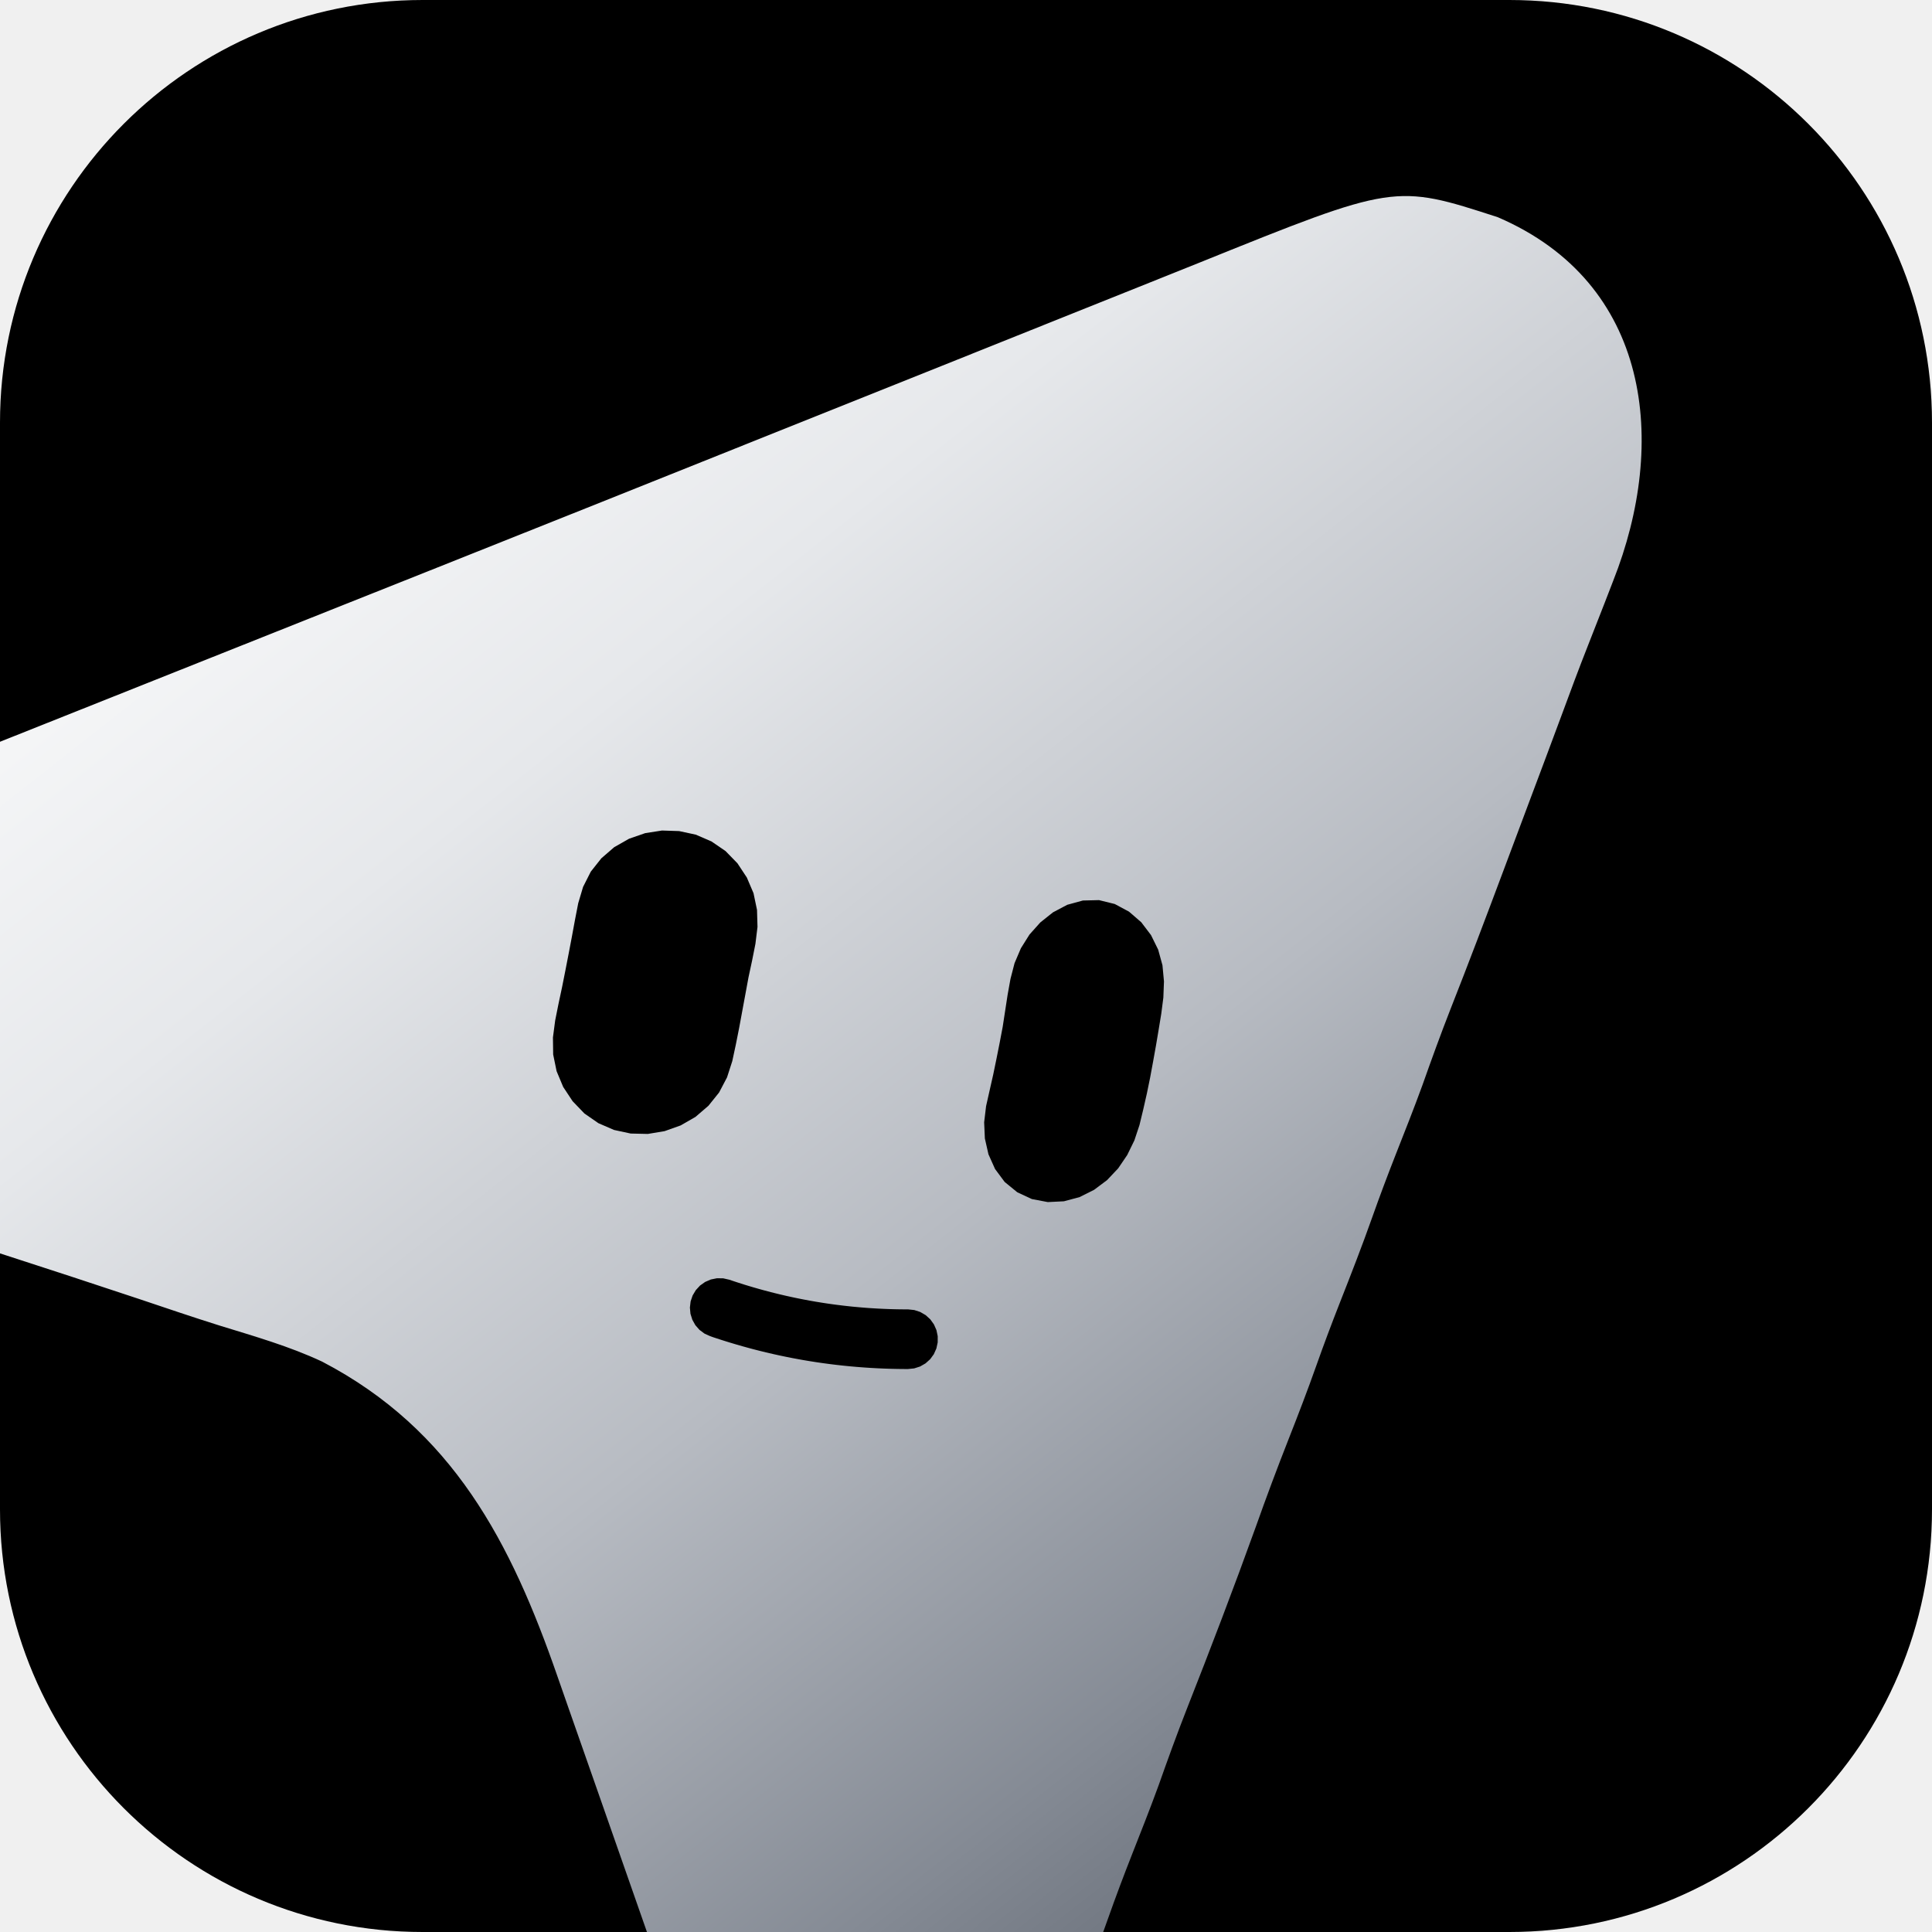
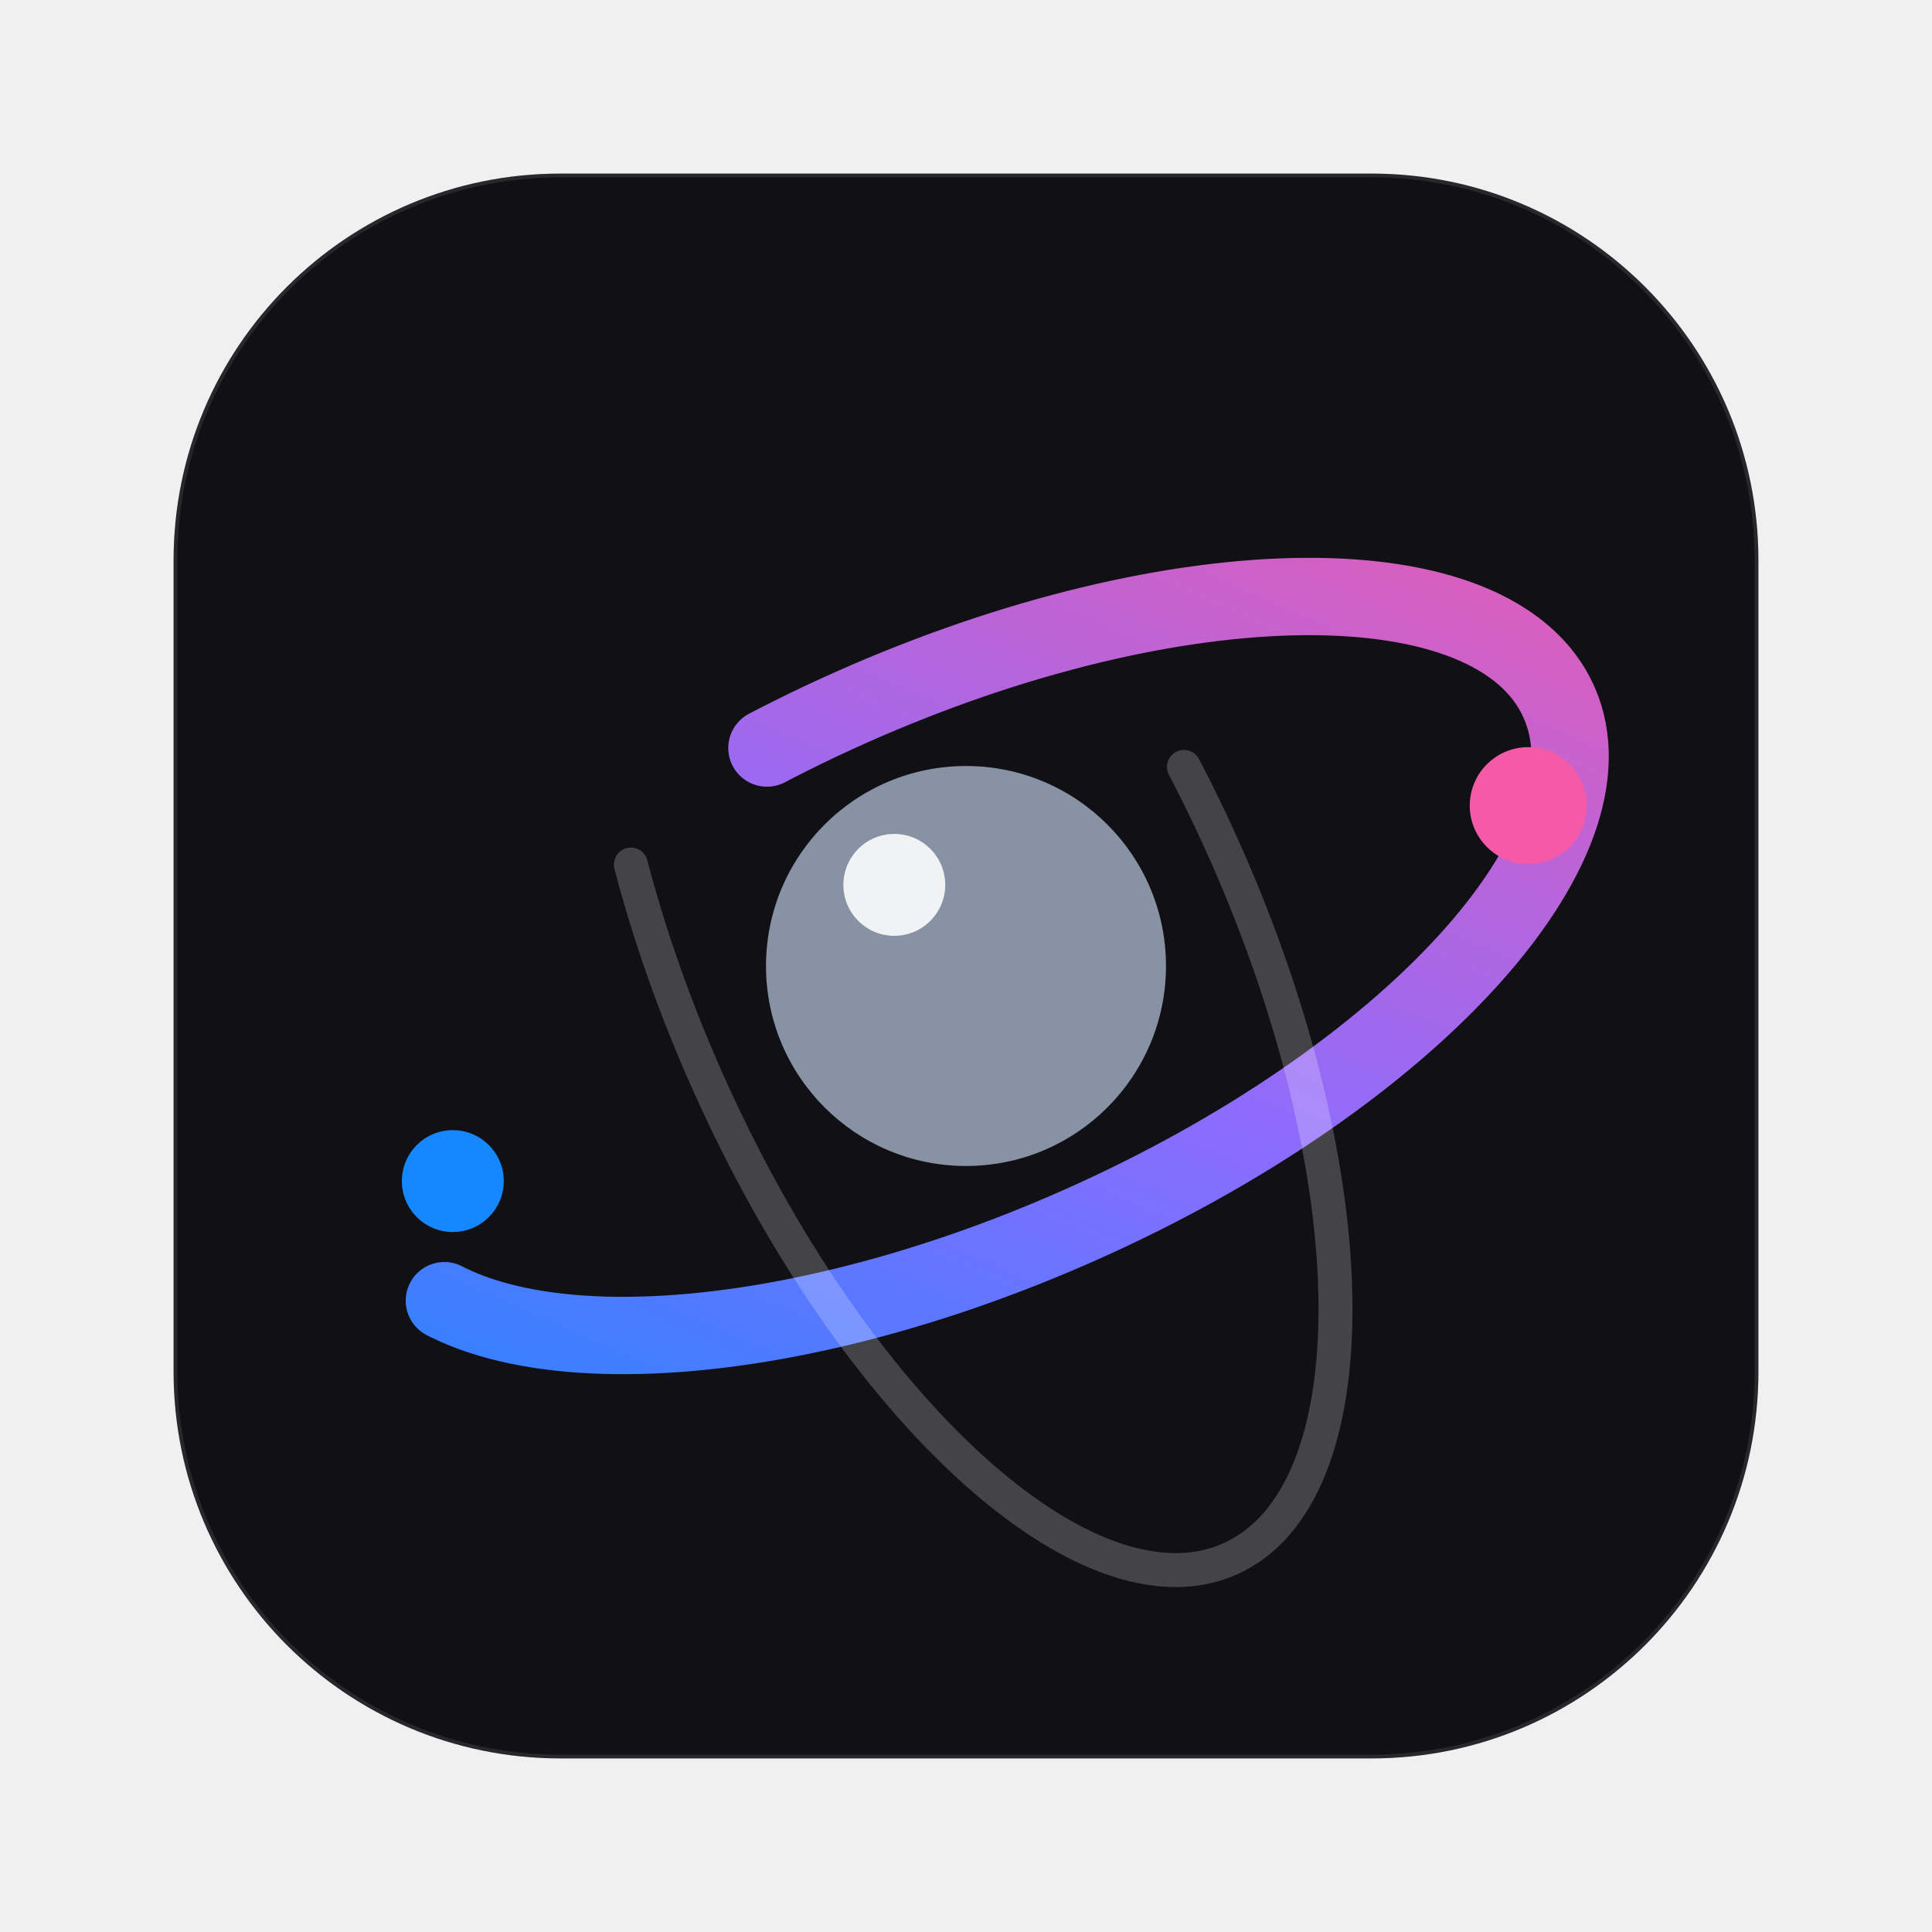
- <svg xmlns="http://www.w3.org/2000/svg" viewBox="0 0 1024 1024" role="img" aria-labelledby="title desc">
+ <svg xmlns="http://www.w3.org/2000/svg" viewBox="0 0 1024 1024" role="img" aria-labelledby="title">
  <defs>
-     <clipPath id="tile">
-       <rect width="1024" height="1024" rx="224" />
-     </clipPath>
-     <linearGradient id="mascot-grey" x1="18%" y1="10%" x2="84%" y2="94%">
-       <stop offset="0" stop-color="#FFFFFF" />
-       <stop offset="0.28" stop-color="#E6E8EB" />
-       <stop offset="0.58" stop-color="#B7BBC2" />
-       <stop offset="0.82" stop-color="#848A94" />
-       <stop offset="1" stop-color="#5B616B" />
+     <radialGradient id="bg" cx="0" cy="0" r="1" gradientTransform="translate(380 300) rotate(46) scale(820)">
+       <stop stop-color="#25242f" />
+       <stop offset=".48" stop-color="#121218" />
+       <stop offset="1" stop-color="#07070a" />
+     </radialGradient>
+     <linearGradient id="ring" x1="202" y1="786" x2="818" y2="232" gradientUnits="userSpaceOnUse">
+       <stop stop-color="#1688ff" />
+       <stop offset=".47" stop-color="#8b6cff" />
+       <stop offset="1" stop-color="#f45aa8" />
    </linearGradient>
+     <radialGradient id="core" cx="0" cy="0" r="1" gradientTransform="translate(454 433) rotate(46) scale(188)">
+       <stop stop-color="#fff" />
+       <stop offset=".62" stop-color="#dfe5f0" />
+       <stop offset="1" stop-color="#8792a4" />
+     </radialGradient>
  </defs>
-   <g clip-path="url(#tile)">
-     <rect width="1024" height="1024" fill="#000000" />
-     <path fill="url(#mascot-grey)" fill-rule="evenodd" d="M 855.02 307.86 C 853.52 311.72 852.03 315.58 850.54 319.44 C 847.65 326.93 844.71 334.40 841.76 341.87 C 836.84 354.31 832.20 366.84 827.57 379.39 C 821.95 394.57 816.25 409.71 810.56 424.86 C 805.83 437.46 801.11 450.05 796.40 462.65 C 787.38 486.76 778.27 510.81 768.83 534.76 C 763.60 548.10 758.73 561.55 753.95 575.06 C 749.45 587.42 744.60 599.64 739.78 611.88 C 735.43 622.96 731.25 634.06 727.28 645.28 C 721.93 660.40 716.12 675.31 710.24 690.23 C 705.89 701.30 701.71 712.41 697.74 723.63 C 693.08 736.80 688.09 749.80 682.97 762.80 C 676.91 778.19 671.13 793.65 665.60 809.25 C 653.91 841.70 641.59 873.92 628.95 906.00 C 623.71 919.35 618.85 932.79 614.07 946.31 C 609.57 958.67 604.72 970.89 599.90 983.13 C 595.55 994.20 591.37 1005.31 587.40 1016.53 C 553.14 1112.62 553.14 1112.62 516.31 1130.67 C 484.93 1144.17 457.26 1148.81 424.19 1137.67 C 400.29 1127.05 375.46 1112.10 364.88 1086.92 C 364.25 1085.10 363.61 1083.28 362.96 1081.41 C 362.22 1079.31 361.48 1077.21 360.72 1075.05 C 359.54 1071.62 359.54 1071.62 358.33 1068.13 C 357.48 1065.70 356.63 1063.28 355.75 1060.79 C 353.91 1055.53 352.07 1050.26 350.24 1045.00 C 347.33 1036.64 344.40 1028.28 341.47 1019.93 C 333.12 996.17 324.81 972.41 316.52 948.64 C 311.44 934.09 306.34 919.55 301.23 905.02 C 299.29 899.50 297.37 893.99 295.45 888.47 C 270.91 817.76 240.19 757.92 170.76 721.70 C 153.30 713.50 134.62 708.21 116.24 702.53 C 101.98 698.05 87.84 693.23 73.67 688.47 C 50.38 680.71 27.06 673.07 3.70 665.52 C -1.79 663.74 -7.29 661.95 -12.78 660.17 C -23.39 656.72 -34.01 653.33 -44.64 649.96 C -82.46 637.86 -119.55 625.93 -140.31 589.31 C -154.81 554.43 -162.14 524.71 -148.01 488.11 C -134.11 458.09 -112.06 437.84 -81.52 425.66 C -78.53 424.47 -75.54 423.27 -72.47 422.04 C -69.20 420.74 -65.93 419.44 -62.56 418.10 C -59.04 416.70 -55.53 415.30 -52.02 413.89 C -42.38 410.04 -32.74 406.21 -23.10 402.37 C -12.74 398.25 -2.38 394.11 7.98 389.97 C 32.87 380.04 57.78 370.12 82.69 360.20 C 94.40 355.54 106.10 350.87 117.81 346.21 C 121.30 344.82 121.30 344.82 124.87 343.40 C 129.59 341.52 134.31 339.63 139.04 337.75 C 150.99 332.99 162.93 328.23 174.88 323.47 C 177.26 322.52 179.65 321.57 182.10 320.59 C 196.72 314.77 211.34 308.95 225.96 303.13 C 287.71 278.54 349.42 253.88 411.11 229.15 C 439.23 217.88 467.36 206.64 495.49 195.39 C 518.02 186.39 540.53 177.37 563.04 168.32 C 578.42 162.13 593.81 155.98 609.20 149.84 C 618.02 146.33 626.84 142.80 635.64 139.24 C 739.26 97.41 739.26 97.41 793.85 115.12 C 875.04 150.01 884.06 234.58 855.02 307.86 Z M 350.90 440.19 L 359.96 440.49 L 368.77 442.38 L 377.08 445.97 L 384.54 451.07 L 390.86 457.56 L 395.84 465.11 L 399.38 473.41 L 401.23 482.26 L 401.49 491.28 L 400.39 500.26 L 398.62 509.16 L 396.72 518.01 L 395.08 526.90 L 393.43 535.80 L 391.79 544.69 L 390.02 553.59 L 388.12 562.44 L 385.34 571.04 L 381.13 579.05 L 375.48 586.09 L 368.61 591.99 L 360.77 596.50 L 352.25 599.53 L 343.36 601.01 L 334.29 600.80 L 325.44 598.90 L 317.18 595.32 L 309.76 590.18 L 303.48 583.64 L 298.50 576.10 L 295.01 567.75 L 293.19 558.90 L 293.07 549.88 L 294.25 540.90 L 296.02 532.05 L 297.91 523.19 L 299.68 514.30 L 301.41 505.40 L 303.10 496.51 L 304.74 487.62 L 306.47 478.72 L 309.04 470.08 L 313.13 461.99 L 318.74 454.90 L 325.57 449.00 L 333.45 444.53 L 341.97 441.58 Z M 582.49 477.08 L 590.84 479.14 L 598.39 483.19 L 604.88 488.80 L 610.06 495.62 L 613.86 503.34 L 616.13 511.60 L 616.93 520.16 L 616.60 528.76 L 615.50 537.27 L 614.11 545.75 L 612.68 554.22 L 611.16 562.69 L 609.60 571.12 L 607.87 579.55 L 605.97 587.94 L 603.95 596.29 L 601.25 604.42 L 597.46 612.18 L 592.65 619.26 L 586.75 625.50 L 579.88 630.64 L 572.21 634.48 L 563.90 636.71 L 555.35 637.13 L 546.92 635.53 L 539.16 631.91 L 532.50 626.47 L 527.40 619.60 L 523.90 611.80 L 522.00 603.41 L 521.62 594.85 L 522.64 586.30 L 524.53 577.91 L 526.43 569.52 L 528.16 561.13 L 529.84 552.70 L 531.45 544.23 L 532.75 535.75 L 534.06 527.24 L 535.58 518.81 L 537.73 510.50 L 541.10 502.58 L 545.65 495.33 L 551.38 488.92 L 558.09 483.57 L 565.67 479.56 L 573.94 477.29 Z M 376.40 708.21 L 378.08 708.79 L 379.81 709.36 L 381.54 709.92 L 383.28 710.48 L 385.01 711.02 L 386.75 711.56 L 388.49 712.08 L 390.23 712.60 L 391.97 713.10 L 393.72 713.60 L 395.46 714.08 L 397.21 714.56 L 398.96 715.03 L 400.71 715.48 L 402.47 715.93 L 404.22 716.36 L 405.98 716.79 L 407.74 717.20 L 409.50 717.61 L 411.26 718.00 L 413.02 718.39 L 414.79 718.76 L 416.56 719.13 L 418.33 719.48 L 420.10 719.83 L 421.87 720.16 L 423.65 720.49 L 425.42 720.81 L 427.20 721.11 L 428.98 721.41 L 430.76 721.69 L 432.54 721.97 L 434.33 722.23 L 436.11 722.49 L 437.90 722.73 L 439.69 722.97 L 441.48 723.19 L 443.28 723.41 L 445.07 723.61 L 446.87 723.81 L 448.66 723.99 L 450.46 724.17 L 452.26 724.33 L 454.07 724.49 L 455.87 724.63 L 457.68 724.77 L 459.48 724.89 L 461.29 725.01 L 463.10 725.11 L 464.91 725.21 L 466.73 725.29 L 468.54 725.37 L 470.36 725.43 L 472.17 725.49 L 473.99 725.53 L 475.81 725.57 L 477.63 725.59 L 479.46 725.61 L 481.24 725.61 L 481.24 725.61 L 484.53 725.28 L 487.67 724.27 L 490.54 722.62 L 493.00 720.42 L 494.95 717.75 L 496.30 714.73 L 497.00 711.50 L 497.01 708.20 L 496.33 704.96 L 494.99 701.94 L 493.06 699.26 L 490.61 697.04 L 487.75 695.38 L 484.61 694.35 L 481.33 694.00 L 481.33 694.00 L 479.63 694.00 L 477.98 693.98 L 476.33 693.96 L 474.69 693.93 L 473.04 693.89 L 471.40 693.84 L 469.76 693.78 L 468.12 693.71 L 466.48 693.63 L 464.84 693.55 L 463.21 693.45 L 461.58 693.35 L 459.95 693.24 L 458.32 693.11 L 456.69 692.98 L 455.06 692.84 L 453.44 692.69 L 451.82 692.54 L 450.19 692.37 L 448.57 692.19 L 446.96 692.01 L 445.34 691.81 L 443.72 691.61 L 442.11 691.40 L 440.50 691.18 L 438.89 690.95 L 437.28 690.71 L 435.67 690.46 L 434.07 690.20 L 432.46 689.94 L 430.86 689.66 L 429.26 689.38 L 427.66 689.08 L 426.06 688.78 L 424.47 688.47 L 422.87 688.15 L 421.28 687.82 L 419.68 687.48 L 418.09 687.13 L 416.50 686.78 L 414.92 686.41 L 413.33 686.04 L 411.75 685.65 L 410.16 685.26 L 408.58 684.86 L 407.00 684.45 L 405.42 684.03 L 403.84 683.60 L 402.26 683.16 L 400.69 682.71 L 399.11 682.26 L 397.54 681.79 L 395.97 681.32 L 394.40 680.84 L 392.83 680.34 L 391.26 679.84 L 389.70 679.33 L 388.13 678.81 L 386.53 678.27 L 386.53 678.27 L 383.31 677.54 L 380.00 677.50 L 376.76 678.15 L 373.73 679.46 L 371.03 681.37 L 368.79 683.80 L 367.10 686.64 L 366.04 689.77 L 365.66 693.05 L 365.96 696.34 L 366.95 699.49 L 368.56 702.38 L 370.74 704.86 L 373.39 706.83 L 376.40 708.21 Z" />
-   </g>
+   <rect x="92" y="92" width="840" height="840" rx="205" fill="url(#bg)" />
+   <rect x="93" y="93" width="838" height="838" rx="204" fill="none" stroke="#fff" stroke-opacity=".1" stroke-width="2" />
+   <ellipse cx="512" cy="512" rx="344" ry="150" transform="rotate(-24 512 512)" fill="none" stroke="url(#ring)" stroke-width="41" stroke-linecap="round" stroke-dasharray="752 408" />
+   <ellipse cx="512" cy="512" rx="344" ry="150" transform="rotate(66 512 512)" fill="none" stroke="#fff" stroke-opacity=".22" stroke-width="18" stroke-linecap="round" stroke-dasharray="525 635" />
+   <circle cx="512" cy="512" r="106" fill="url(#core)" />
+   <circle cx="474" cy="469" r="27" fill="#fff" fill-opacity=".88" />
+   <circle cx="810" cy="427" r="31" fill="#f45aa8" />
+   <circle cx="240" cy="626" r="27" fill="#1688ff" />
</svg>
